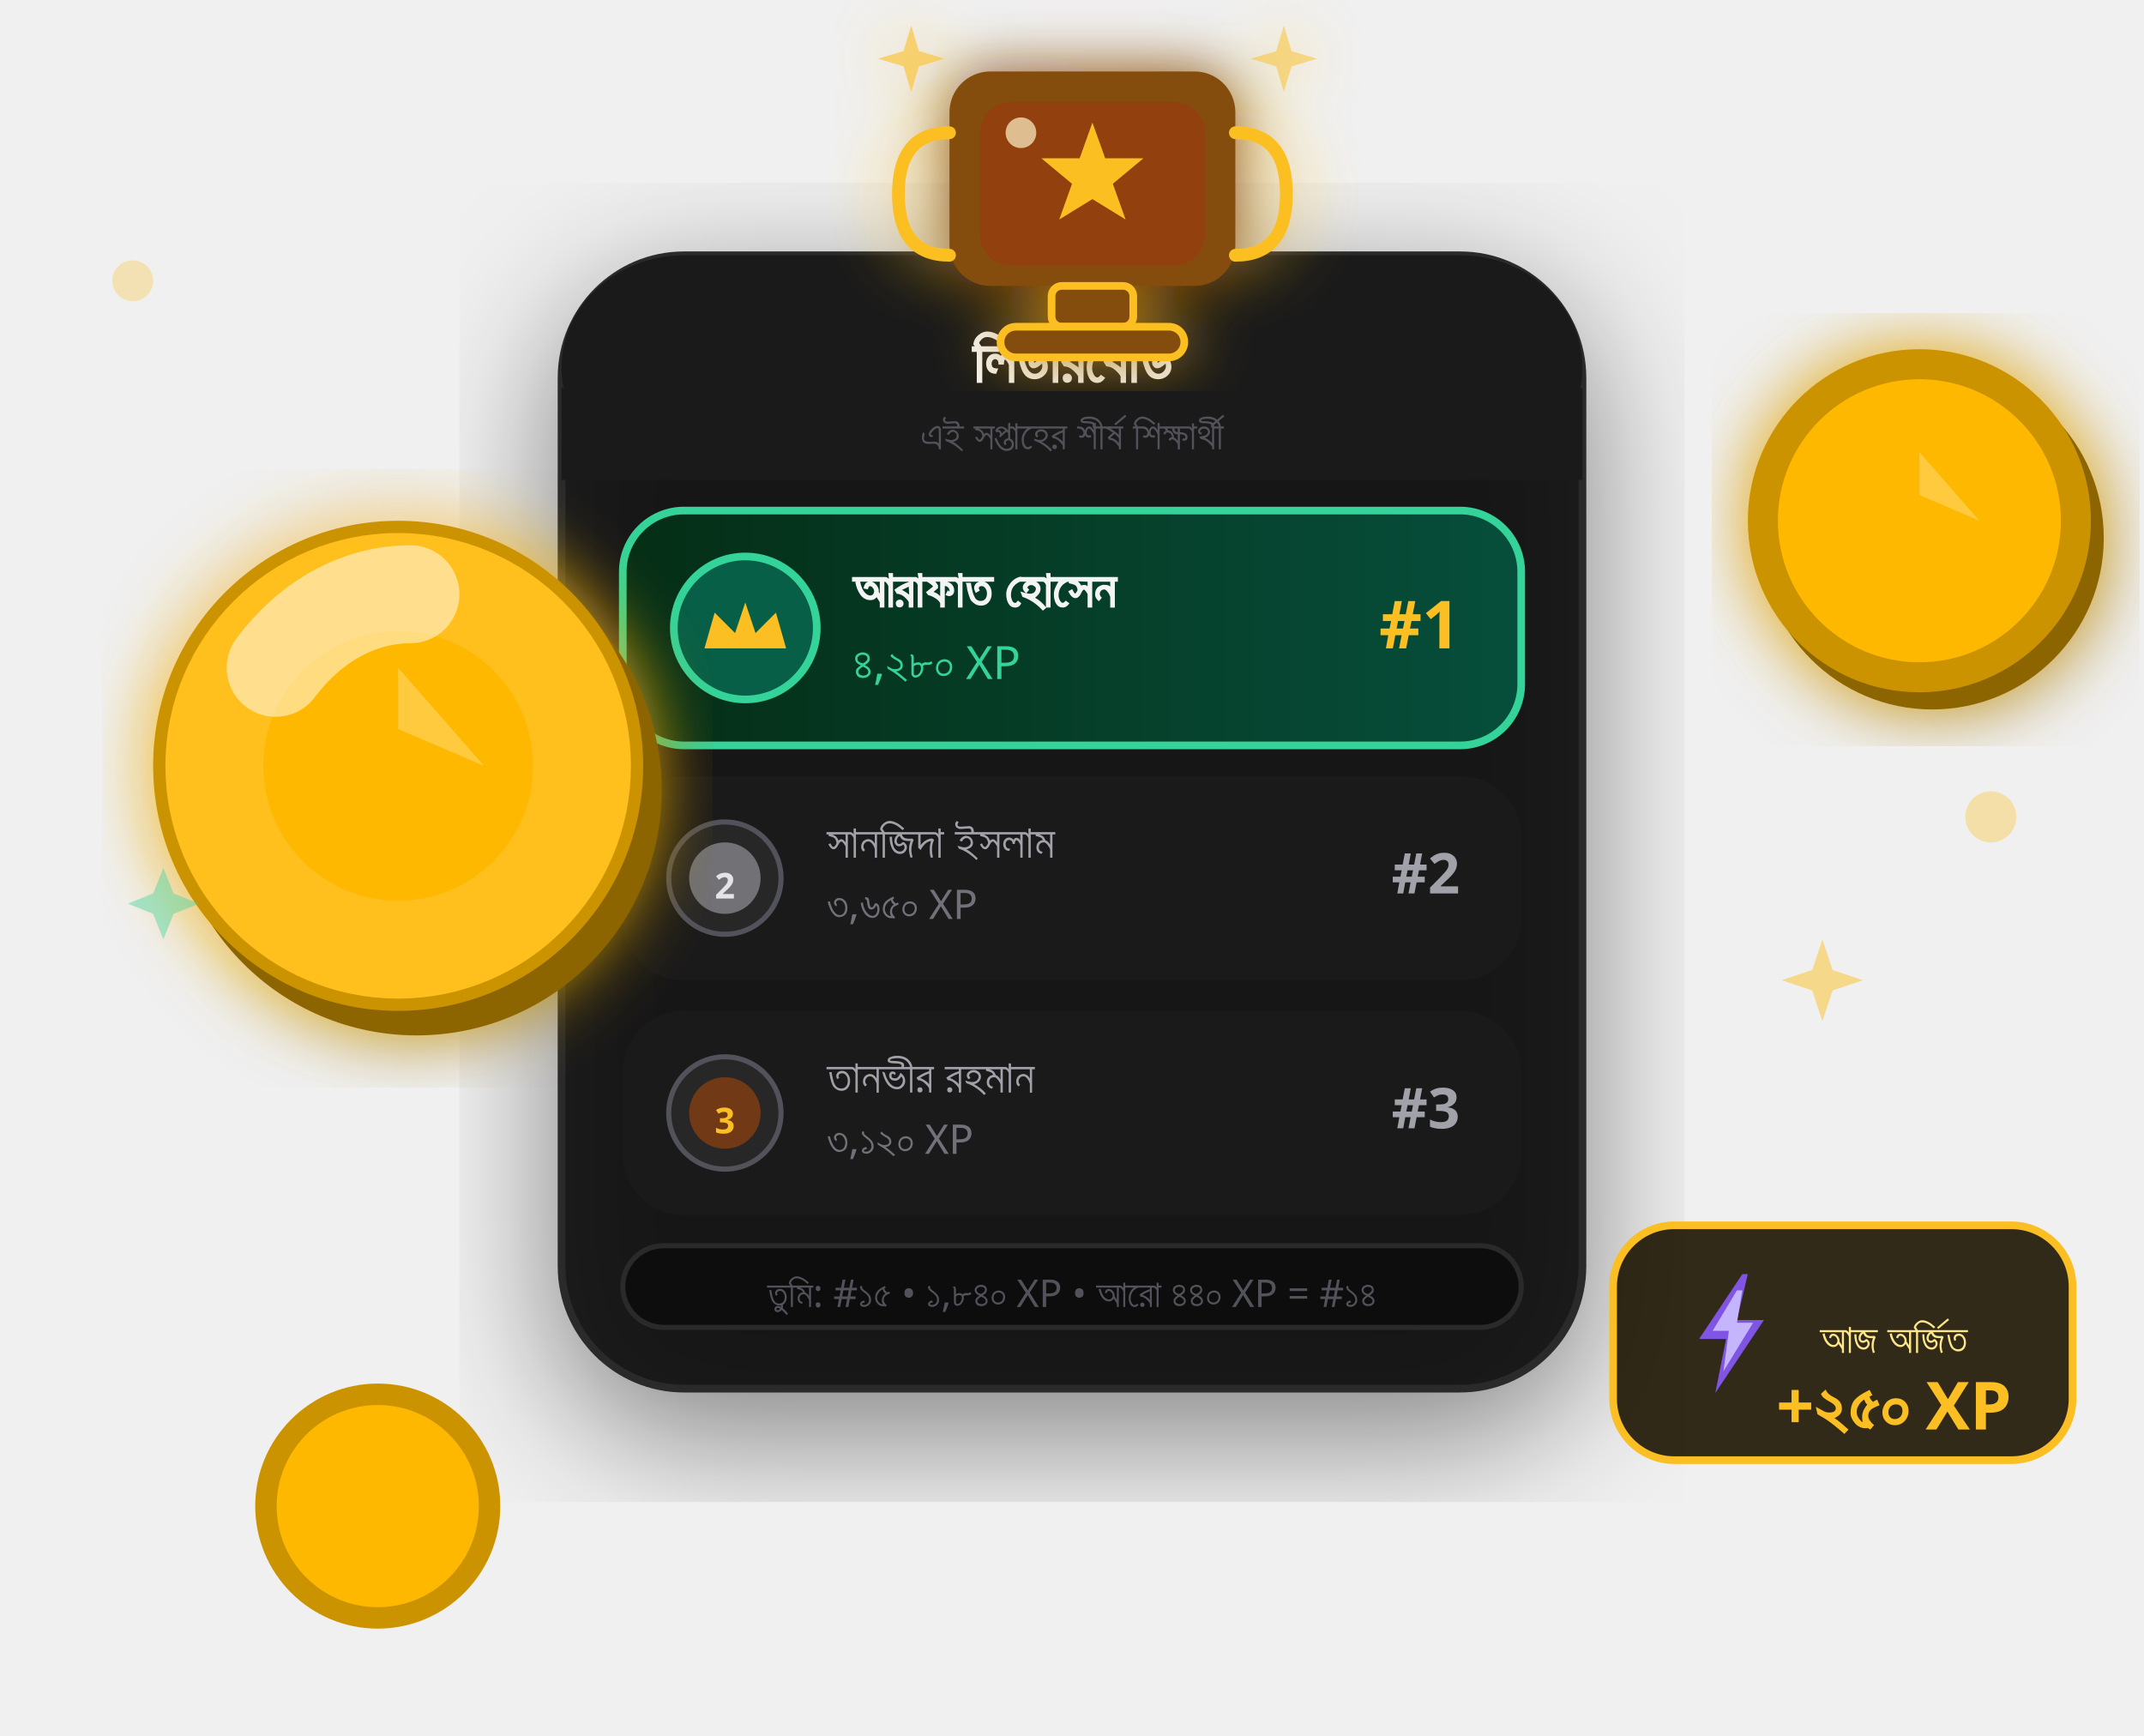
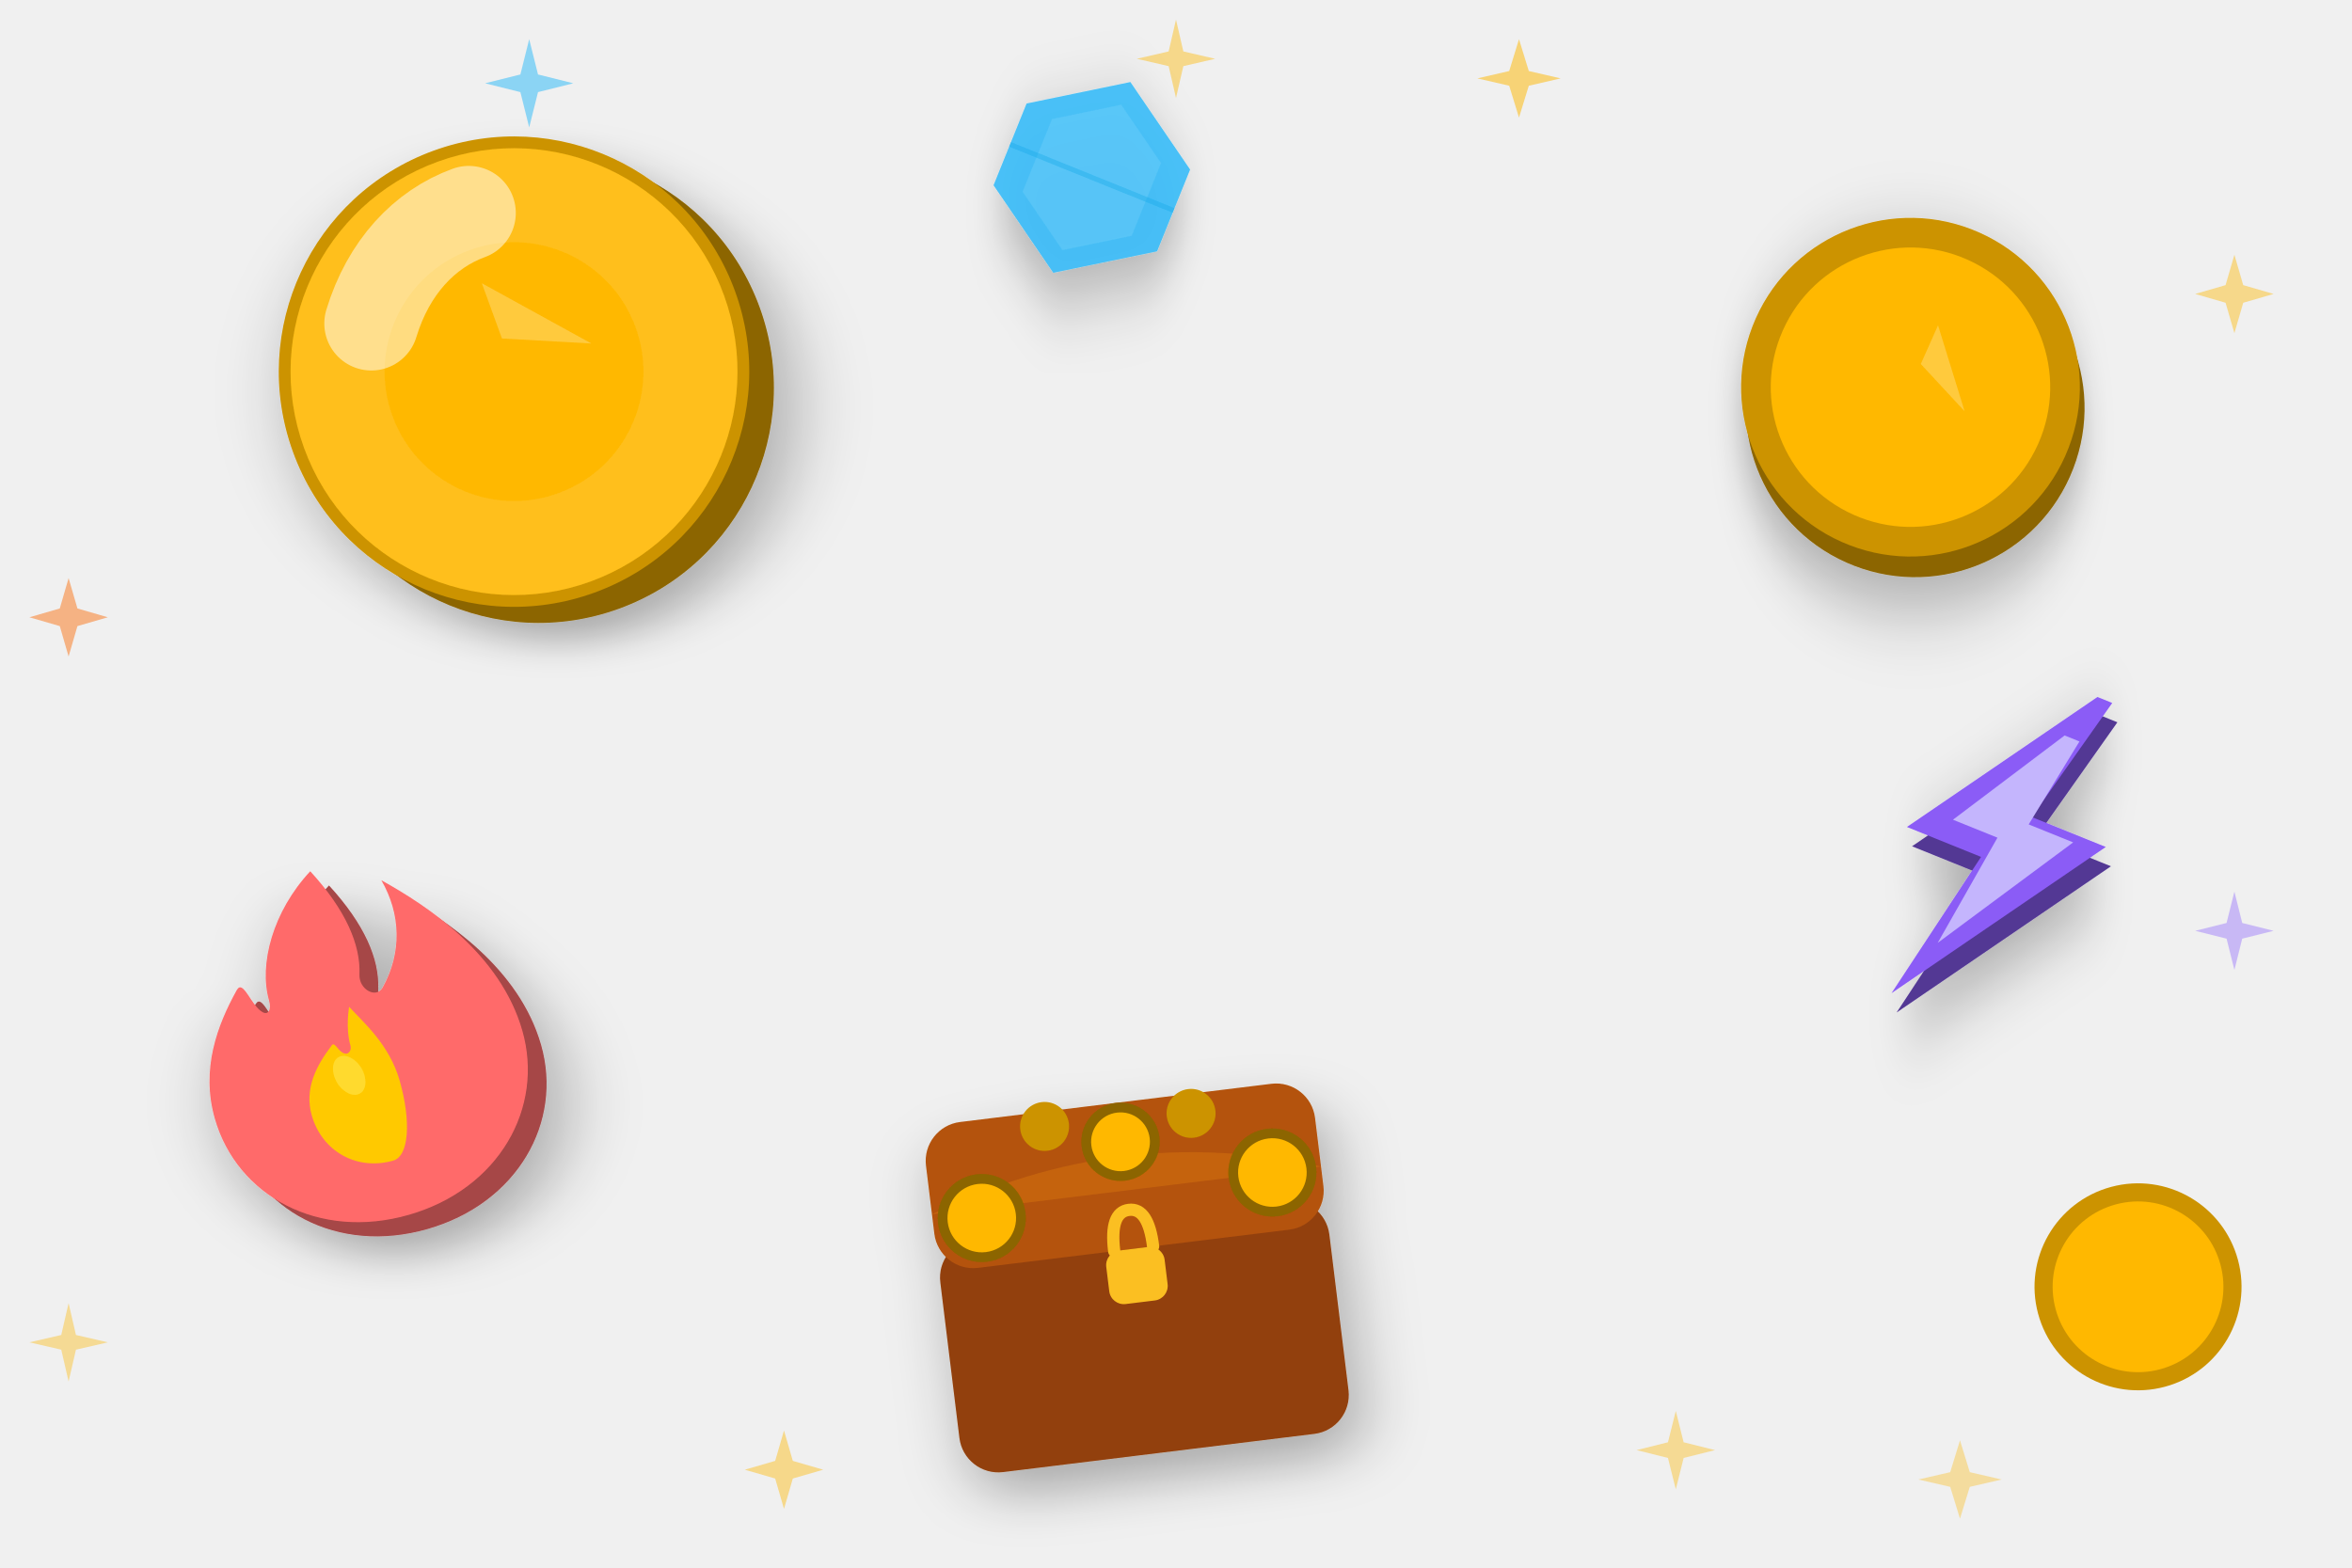
- <svg xmlns="http://www.w3.org/2000/svg" viewBox="0 0 420 340" fill="none">
+ <svg xmlns="http://www.w3.org/2000/svg" viewBox="0 0 480 320" fill="none">
  <defs>
-     <filter id="coinGlow">
-       <feGaussianBlur stdDeviation="7" result="blur" />
-       <feMerge>
-         <feMergeNode in="blur" />
-         <feMergeNode in="SourceGraphic" />
-       </feMerge>
+     <filter id="shadow">
+       <feDropShadow dx="2" dy="5" stdDeviation="6" flood-color="#000" flood-opacity="0.3" />
    </filter>
-     <filter id="cardDrop">
-       <feDropShadow dx="0" dy="8" stdDeviation="14" flood-color="#000" flood-opacity="0.5" />
-     </filter>
-     <filter id="trophyGlow">
-       <feGaussianBlur stdDeviation="6" result="blur" />
-       <feMerge>
-         <feMergeNode in="blur" />
-         <feMergeNode in="SourceGraphic" />
-       </feMerge>
-     </filter>
-     <linearGradient id="rank1Grad" x1="0%" y1="0%" x2="100%" y2="0%">
-       <stop offset="0%" stop-color="#052e16" />
-       <stop offset="100%" stop-color="#064e3b" />
-     </linearGradient>
  </defs>
-   <g filter="url(#cardDrop)">
-     <rect x="110" y="50" width="200" height="222" rx="24" fill="#111111" fill-opacity="0.92" />
-     <rect x="110" y="50" width="200" height="222" rx="24" stroke="#2a2a2a" stroke-width="1.5" />
-   </g>
-   <rect x="110" y="50" width="200" height="44" rx="24" fill="#1a1a1a" />
-   <rect x="110" y="76" width="200" height="18" rx="0" fill="#1a1a1a" />
-   <text x="210" y="75" text-anchor="middle" font-size="12" font-weight="700" fill="#f4f4f5" font-family="system-ui, -apple-system, sans-serif">লিডারবোর্ড</text>
-   <text x="210" y="88" text-anchor="middle" font-size="8" fill="#52525b" font-family="system-ui, sans-serif">এই সপ্তাহের শীর্ষ শিক্ষার্থী</text>
-   <rect x="122" y="100" width="176" height="46" rx="12" fill="url(#rank1Grad)" stroke="#34d399" stroke-width="1.5" />
-   <circle cx="146" cy="123" r="14" fill="#065f46" stroke="#34d399" stroke-width="1.5" />
-   <path d="M138 127 L140 120 L144 124 L146 118 L148 124 L152 120 L154 127 Z" fill="#fbbf24" />
-   <text x="167" y="119" font-size="10" font-weight="700" fill="#f4f4f5" font-family="system-ui, sans-serif">আরাফাত হোসেন</text>
-   <text x="167" y="133" font-size="9" fill="#34d399" font-family="system-ui, sans-serif">৪,২৮০ XP</text>
-   <text x="286" y="127" text-anchor="end" font-size="13" font-weight="800" fill="#fbbf24" font-family="system-ui, sans-serif">#1</text>
-   <rect x="122" y="152" width="176" height="40" rx="12" fill="#1a1a1a" />
-   <circle cx="142" cy="172" r="11" fill="#272727" stroke="#52525b" stroke-width="1" />
-   <circle cx="142" cy="172" r="7" fill="#a1a1aa" opacity="0.6" />
-   <text x="142" y="176" text-anchor="middle" font-size="7" font-weight="800" fill="#e4e4e7" font-family="system-ui, sans-serif">2</text>
-   <text x="162" y="168" font-size="9" font-weight="600" fill="#a1a1aa" font-family="system-ui, sans-serif">সানজিদা ইসলাম</text>
-   <text x="162" y="180" font-size="8" fill="#71717a" font-family="system-ui, sans-serif">৩,৬৫০ XP</text>
-   <text x="286" y="175" text-anchor="end" font-size="11" font-weight="700" fill="#a1a1aa" font-family="system-ui, sans-serif">#2</text>
-   <rect x="122" y="198" width="176" height="40" rx="12" fill="#1a1a1a" />
-   <circle cx="142" cy="218" r="11" fill="#272727" stroke="#52525b" stroke-width="1" />
-   <circle cx="142" cy="218" r="7" fill="#92400e" opacity="0.7" />
-   <text x="142" y="222" text-anchor="middle" font-size="7" font-weight="800" fill="#fbbf24" font-family="system-ui, sans-serif">3</text>
-   <text x="162" y="214" font-size="9" font-weight="600" fill="#a1a1aa" font-family="system-ui, sans-serif">তানভীর রহমান</text>
-   <text x="162" y="226" font-size="8" fill="#71717a" font-family="system-ui, sans-serif">৩,১২০ XP</text>
-   <text x="286" y="221" text-anchor="end" font-size="11" font-weight="700" fill="#a1a1aa" font-family="system-ui, sans-serif">#3</text>
-   <rect x="122" y="244" width="176" height="16" rx="8" fill="#0d0d0d" stroke="#2a2a2a" stroke-width="1" />
-   <text x="210" y="256" text-anchor="middle" font-size="7.5" fill="#52525b" font-family="system-ui, sans-serif">তুমি: #১৫  •  ১,৮৪০ XP  •  আরো ৪৪০ XP = #১৪</text>
-   <g transform="translate(18, 90)" filter="url(#coinGlow)">
+   <g transform="translate(28, 40) rotate(-20)" filter="url(#shadow)">
    <g transform="scale(5)">
      <path d="M12.72 22.56C18.022 22.56 22.32 18.262 22.32 12.96C22.32 7.658 18.022 3.36 12.72 3.36C7.418 3.36 3.12 7.658 3.12 12.96C3.12 18.262 7.418 22.56 12.72 22.56Z" fill="#8C6500" />
      <path d="M12 21.6C17.302 21.6 21.6 17.302 21.6 12C21.6 6.698 17.302 2.4 12 2.4C6.698 2.4 2.4 6.698 2.4 12C2.4 17.302 6.698 21.6 12 21.6Z" fill="#CC9300" />
      <path d="M12 19.92C16.374 19.92 19.92 16.374 19.92 12C19.92 7.626 16.374 4.08 12 4.08C7.626 4.08 4.08 7.626 4.08 12C4.08 16.374 7.626 19.92 12 19.92Z" fill="#FFB800" />
      <path d="M12 19.2C15.976 19.2 19.2 15.976 19.2 12C19.2 8.024 15.976 4.8 12 4.8C8.024 4.8 4.8 8.024 4.8 12C4.8 15.976 8.024 19.2 12 19.2Z" stroke="#FFBF1A" stroke-width="3.84" />
      <path d="M12 8.16L15.36 12L12 15.84L8.64 12L12 8.16Z" fill="#FFB800" />
      <path opacity="0.7" d="M12 8.16L15.36 12L12 10.56V8.16Z" fill="#FFD159" />
      <path opacity="0.5" d="M7.2 8.16C8.64 6.24 10.56 5.28 12.48 5.28" stroke="white" stroke-width="3.84" stroke-linecap="round" />
    </g>
  </g>
-   <g transform="translate(334, 60)" filter="url(#coinGlow)">
-     <g transform="scale(3.5)">
+   <g transform="translate(368, 22) rotate(24)" filter="url(#shadow)">
+     <g transform="scale(3.6)">
      <path d="M12.72 22.56C18.022 22.56 22.32 18.262 22.32 12.96C22.32 7.658 18.022 3.36 12.72 3.36C7.418 3.36 3.12 7.658 3.12 12.96C3.12 18.262 7.418 22.56 12.72 22.56Z" fill="#8C6500" />
      <path d="M12 21.6C17.302 21.6 21.6 17.302 21.6 12C21.6 6.698 17.302 2.4 12 2.4C6.698 2.4 2.4 6.698 2.4 12C2.4 17.302 6.698 21.6 12 21.6Z" fill="#CC9300" />
      <path d="M12 19.92C16.374 19.92 19.92 16.374 19.92 12C19.92 7.626 16.374 4.08 12 4.08C7.626 4.08 4.08 7.626 4.08 12C4.08 16.374 7.626 19.92 12 19.92Z" fill="#FFB800" />
      <path d="M12 8.16L15.36 12L12 15.84L8.64 12L12 8.16Z" fill="#FFB800" />
      <path opacity="0.7" d="M12 8.16L15.36 12L12 10.56V8.16Z" fill="#FFD159" />
    </g>
  </g>
-   <g transform="translate(44, 265)">
-     <g transform="scale(2.5)">
+   <g transform="translate(404, 244) rotate(-15)">
+     <g transform="scale(2.2)">
      <path d="M12 21.6C17.302 21.6 21.6 17.302 21.6 12C21.6 6.698 17.302 2.4 12 2.4C6.698 2.4 2.4 6.698 2.4 12C2.4 17.302 6.698 21.6 12 21.6Z" fill="#CC9300" />
      <path d="M12 19.92C16.374 19.92 19.92 16.374 19.92 12C19.92 7.626 16.374 4.08 12 4.08C7.626 4.08 4.08 7.626 4.08 12C4.08 16.374 7.626 19.92 12 19.92Z" fill="#FFB800" />
    </g>
  </g>
-   <g transform="translate(172, 0)" filter="url(#trophyGlow)">
-     <rect x="14" y="14" width="56" height="42" rx="8" fill="#854d0e" />
-     <rect x="20" y="20" width="44" height="32" rx="6" fill="#92400e" />
-     <path d="M14 26 Q4 26 4 38 Q4 50 14 50" stroke="#fbbf24" stroke-width="2.5" fill="none" stroke-linecap="round" />
-     <path d="M70 26 Q80 26 80 38 Q80 50 70 50" stroke="#fbbf24" stroke-width="2.5" fill="none" stroke-linecap="round" />
-     <polygon points="42,24 44.5,31 52,31 46,36 48.5,43 42,39 35.5,43 38,36 32,31 39.5,31" fill="#fbbf24" />
-     <rect x="34" y="56" width="16" height="8" rx="2" fill="#854d0e" stroke="#fbbf24" stroke-width="1.5" />
-     <rect x="24" y="64" width="36" height="6" rx="3" fill="#854d0e" stroke="#fbbf24" stroke-width="1.5" />
-     <circle cx="28" cy="26" r="3" fill="#fef3c7" opacity="0.7" />
-     <path d="M5 10 L6.5 5 L8 10 L13 11.5 L8 13 L6.5 18 L5 13 L0 11.5 Z" fill="#fbbf24" opacity="0.6" />
-     <path d="M78 10 L79.5 5 L81 10 L86 11.5 L81 13 L79.5 18 L78 13 L73 11.5 Z" fill="#fbbf24" opacity="0.5" />
+   <g transform="translate(14, 180) rotate(-16)" filter="url(#shadow)">
+     <g transform="scale(4)">
+       <path d="M12.72 22.08C7.92 22.08 4.56 18.72 4.56 14.64C4.56 12 6 10.08 7.44 8.64C7.92 8.16 7.92 9.6 8.4 10.08C8.64 10.32 8.88 10.08 8.88 9.6C8.88 7.68 10.32 5.28 12.72 3.84C13.92 6.24 14.16 8.16 13.68 9.6C13.44 10.32 14.16 11.04 14.64 10.56C16.08 9.12 16.56 7.2 16.08 5.28C18 7.2 20.88 10.56 20.88 14.64C20.88 18.72 17.52 22.08 12.72 22.08Z" fill="#A64646" />
+       <path d="M12 21.12C7.2 21.12 3.84 17.76 3.84 13.68C3.84 11.04 5.28 9.12 6.72 7.68C7.2 7.2 7.2 8.64 7.68 9.12C7.92 9.36 8.16 9.12 8.16 8.64C8.16 6.72 9.6 4.32 12 2.88C13.2 5.28 13.44 7.2 12.96 8.64C12.72 9.36 13.44 10.08 13.92 9.6C15.36 8.16 15.84 6.24 15.36 4.32C17.28 6.24 20.16 9.6 20.16 13.68C20.16 17.76 16.8 21.12 12 21.12Z" fill="#FF6B6B" />
+       <path d="M12 18.24C10.08 18.24 8.64 16.8 8.64 14.88C8.64 13.44 9.6 12.48 10.56 11.76C10.8 11.52 10.8 12 11.04 12.24C11.28 12.48 11.52 12.24 11.52 12C11.52 11.04 12 10.08 12 10.08C12.48 11.04 13.44 12.48 13.44 14.4C13.44 16.56 12.84 18.24 12 18.24Z" fill="#FFC900" />
+       <path opacity="0.5" d="M11.32 14.48C11.7 14.38 11.89 13.83 11.74 13.25C11.58 12.68 11.14 12.29 10.76 12.4C10.38 12.5 10.19 13.05 10.34 13.63C10.5 14.2 10.94 14.59 11.32 14.48Z" fill="#FFEB59" />
+     </g>
  </g>
-   <g transform="translate(316, 240)">
-     <rect width="90" height="46" rx="12" fill="#1c1400" fill-opacity="0.9" stroke="#fbbf24" stroke-width="1.5" />
-     <g transform="translate(10, 8) scale(1.1)">
-       <path d="M13.92 1.44L6.24 12.96H11.04L9.12 22.56L17.76 9.6H12.96L14.88 1.44H13.92Z" fill="#533794" />
-       <path d="M13.92 1.44L6.24 12.96H11.04L9.12 22.56L17.76 9.6H12.96L14.88 1.44H13.92Z" fill="#8B5CF6" opacity="0.8" />
+   <g transform="translate(386, 120) rotate(22)" filter="url(#shadow)">
+     <g transform="scale(3.4)">
+       <path d="M14.64 2.4L6.96 13.92H11.76L9.84 23.52L18.48 10.56H13.68L15.6 2.4H14.64Z" fill="#533794" />
+       <path d="M13.92 1.44L6.24 12.96H11.04L9.12 22.56L17.76 9.6H12.96L14.88 1.44H13.92Z" fill="#8B5CF6" />
      <path d="M12.96 4.32L8.64 11.52H11.52L10.56 18.72L15.84 10.08H12.96L13.92 4.32H12.96Z" fill="#C4B5FD" />
    </g>
-     <text x="55" y="25" text-anchor="middle" font-size="8" fill="#fde68a" font-family="system-ui, sans-serif">আজ অর্জিত</text>
-     <text x="55" y="40" text-anchor="middle" font-size="13" font-weight="800" fill="#fbbf24" font-family="system-ui, sans-serif">+২৫০ XP</text>
  </g>
-   <path d="M355 190 L357 184 L359 190 L365 192 L359 194 L357 200 L355 194 L349 192 Z" fill="#fbbf24" opacity="0.5" />
-   <path d="M30 175 L32 170 L34 175 L39 177 L34 179 L32 184 L30 179 L25 177 Z" fill="#34d399" opacity="0.4" />
-   <circle cx="390" cy="160" r="5" fill="#fbbf24" opacity="0.35" />
-   <circle cx="26" cy="55" r="4" fill="#fbbf24" opacity="0.3" />
+   <g transform="translate(188, 230) rotate(-7)" filter="url(#shadow)">
+     <rect x="0" y="24" width="80" height="48" rx="8" fill="#92400e" />
+     <rect x="0" y="0" width="80" height="30" rx="8" fill="#b45309" />
+     <path d="M0 18 Q40 4 80 18" fill="#d97706" opacity="0.45" />
+     <rect x="34" y="30" width="12" height="11" rx="3" fill="#fbbf24" />
+     <path d="M36 30 Q36 22 40 22 Q44 22 44 30" fill="none" stroke="#fbbf24" stroke-width="2.5" stroke-linecap="round" />
+     <circle cx="10" cy="20" r="9" fill="#8C6500" />
+     <circle cx="10" cy="20" r="7" fill="#FFB800" />
+     <circle cx="70" cy="18" r="9" fill="#8C6500" />
+     <circle cx="70" cy="18" r="7" fill="#FFB800" />
+     <circle cx="40" cy="8" r="8" fill="#8C6500" />
+     <circle cx="40" cy="8" r="6" fill="#FFB800" />
+     <circle cx="25" cy="3" r="5" fill="#CC9300" />
+     <circle cx="55" cy="4" r="5" fill="#CC9300" />
+   </g>
+   <g transform="translate(214, 10) rotate(22)" filter="url(#shadow)">
+     <polygon points="18,0 36,12 36,30 18,42 0,30 0,12" fill="#38bdf8" opacity="0.9" />
+     <polygon points="18,5 30,13 30,29 18,37 6,29 6,13" fill="#7dd3fc" opacity="0.3" />
+     <line x1="0" y1="21" x2="36" y2="21" stroke="#0ea5e9" stroke-width="1" opacity="0.35" />
+   </g>
+   <path d="M108,8 L109.8,15.2 L117,17 L109.8,18.8 L108,26 L106.2,18.8 L99,17 L106.2,15.2 Z" fill="#38bdf8" opacity="0.55" />
+   <path d="M240,4 L241.5,10.5 L248,12 L241.5,13.5 L240,20 L238.5,13.5 L232,12 L238.5,10.5 Z" fill="#fbbf24" opacity="0.5" />
+   <path d="M310,8 L312,14.5 L318.5,16 L312,17.5 L310,24 L308,17.5 L301.5,16 L308,14.5 Z" fill="#fbbf24" opacity="0.6" />
+   <path d="M14,118 L15.8,124.2 L22,126 L15.8,127.8 L14,134 L12.2,127.8 L6,126 L12.2,124.2 Z" fill="#f97316" opacity="0.5" />
+   <path d="M456,52  L457.8,58.2 L464,60  L457.8,61.8 L456,68  L454.2,61.8 L448,60  L454.2,58.2 Z" fill="#fbbf24" opacity="0.5" />
+   <path d="M456,182 L457.6,188.4 L464,190 L457.6,191.6 L456,198 L454.4,191.6 L448,190 L454.4,188.4 Z" fill="#a78bfa" opacity="0.55" />
+   <path d="M14,266  L15.5,272.5 L22,274  L15.5,275.5 L14,282  L12.5,275.5 L6,274   L12.5,272.5 Z" fill="#fbbf24" opacity="0.45" />
+   <path d="M160,292 L161.8,298.2 L168,300 L161.8,301.8 L160,308 L158.2,301.8 L152,300 L158.2,298.2 Z" fill="#fbbf24" opacity="0.5" />
+   <path d="M342,288 L343.6,294.4 L350,296 L343.6,297.6 L342,304 L340.4,297.6 L334,296 L340.4,294.4 Z" fill="#fbbf24" opacity="0.45" />
+   <path d="M400,294 L402,300.5 L408.5,302 L402,303.5 L400,310 L398,303.5 L391.5,302 L398,300.5 Z" fill="#fbbf24" opacity="0.4" />
</svg>
